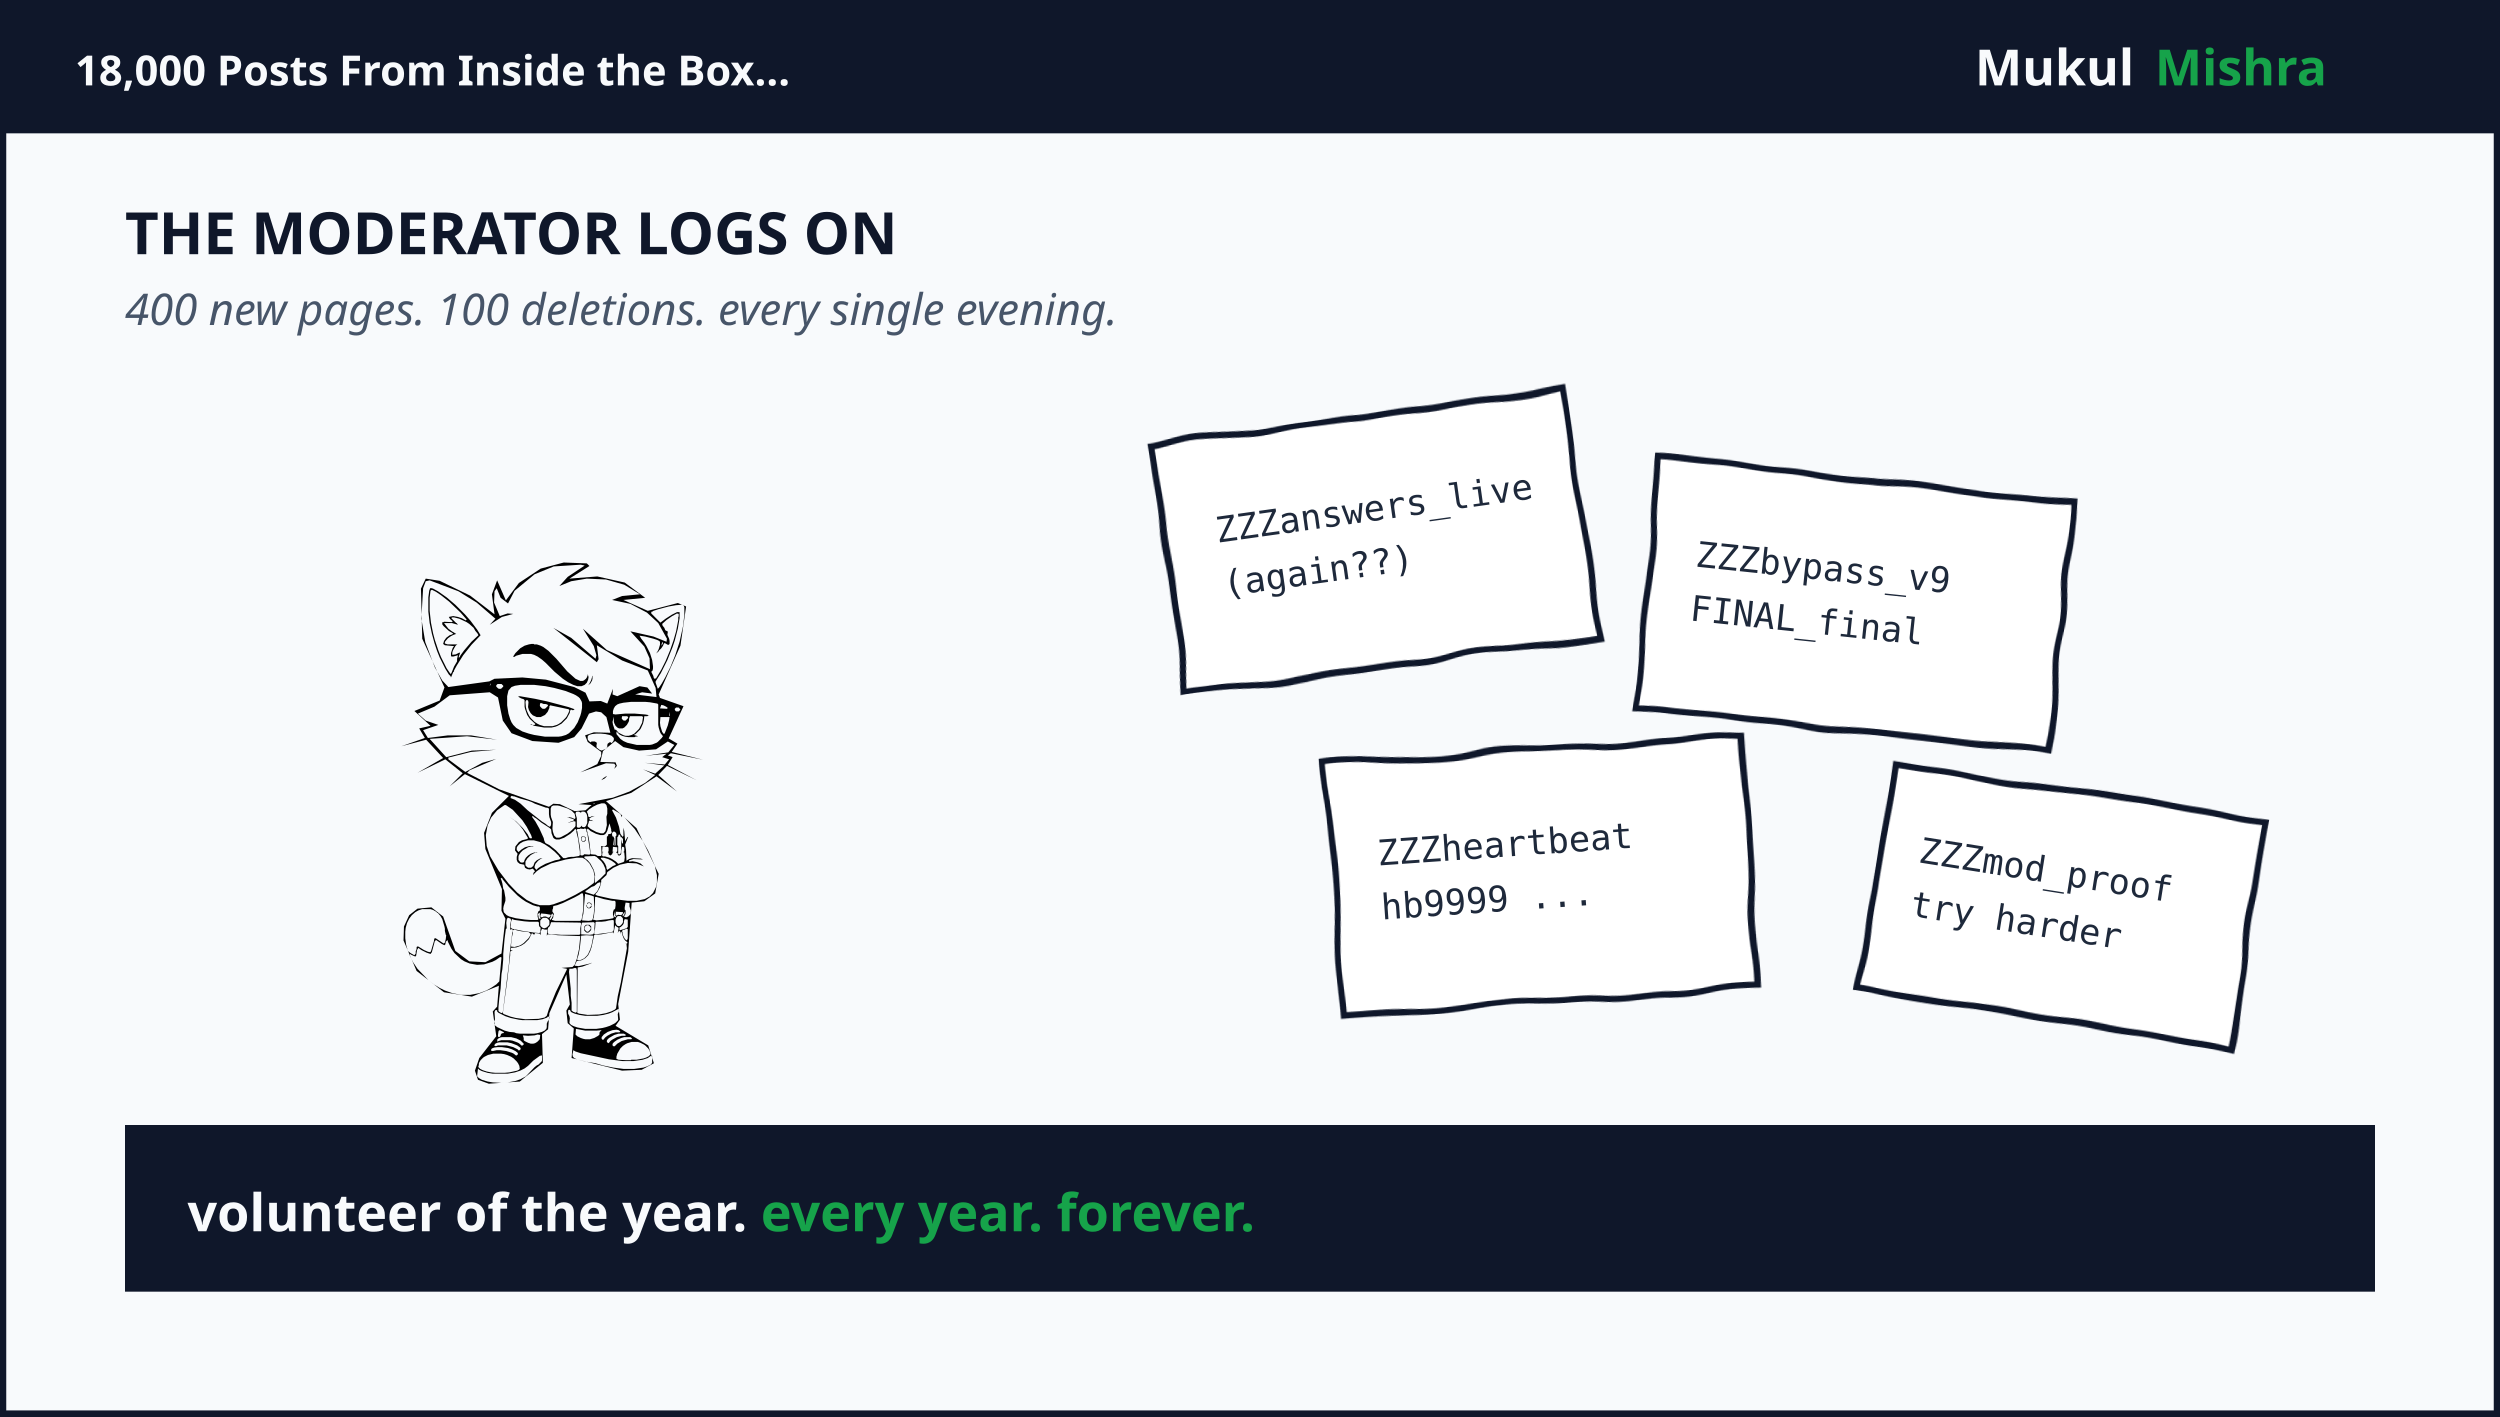
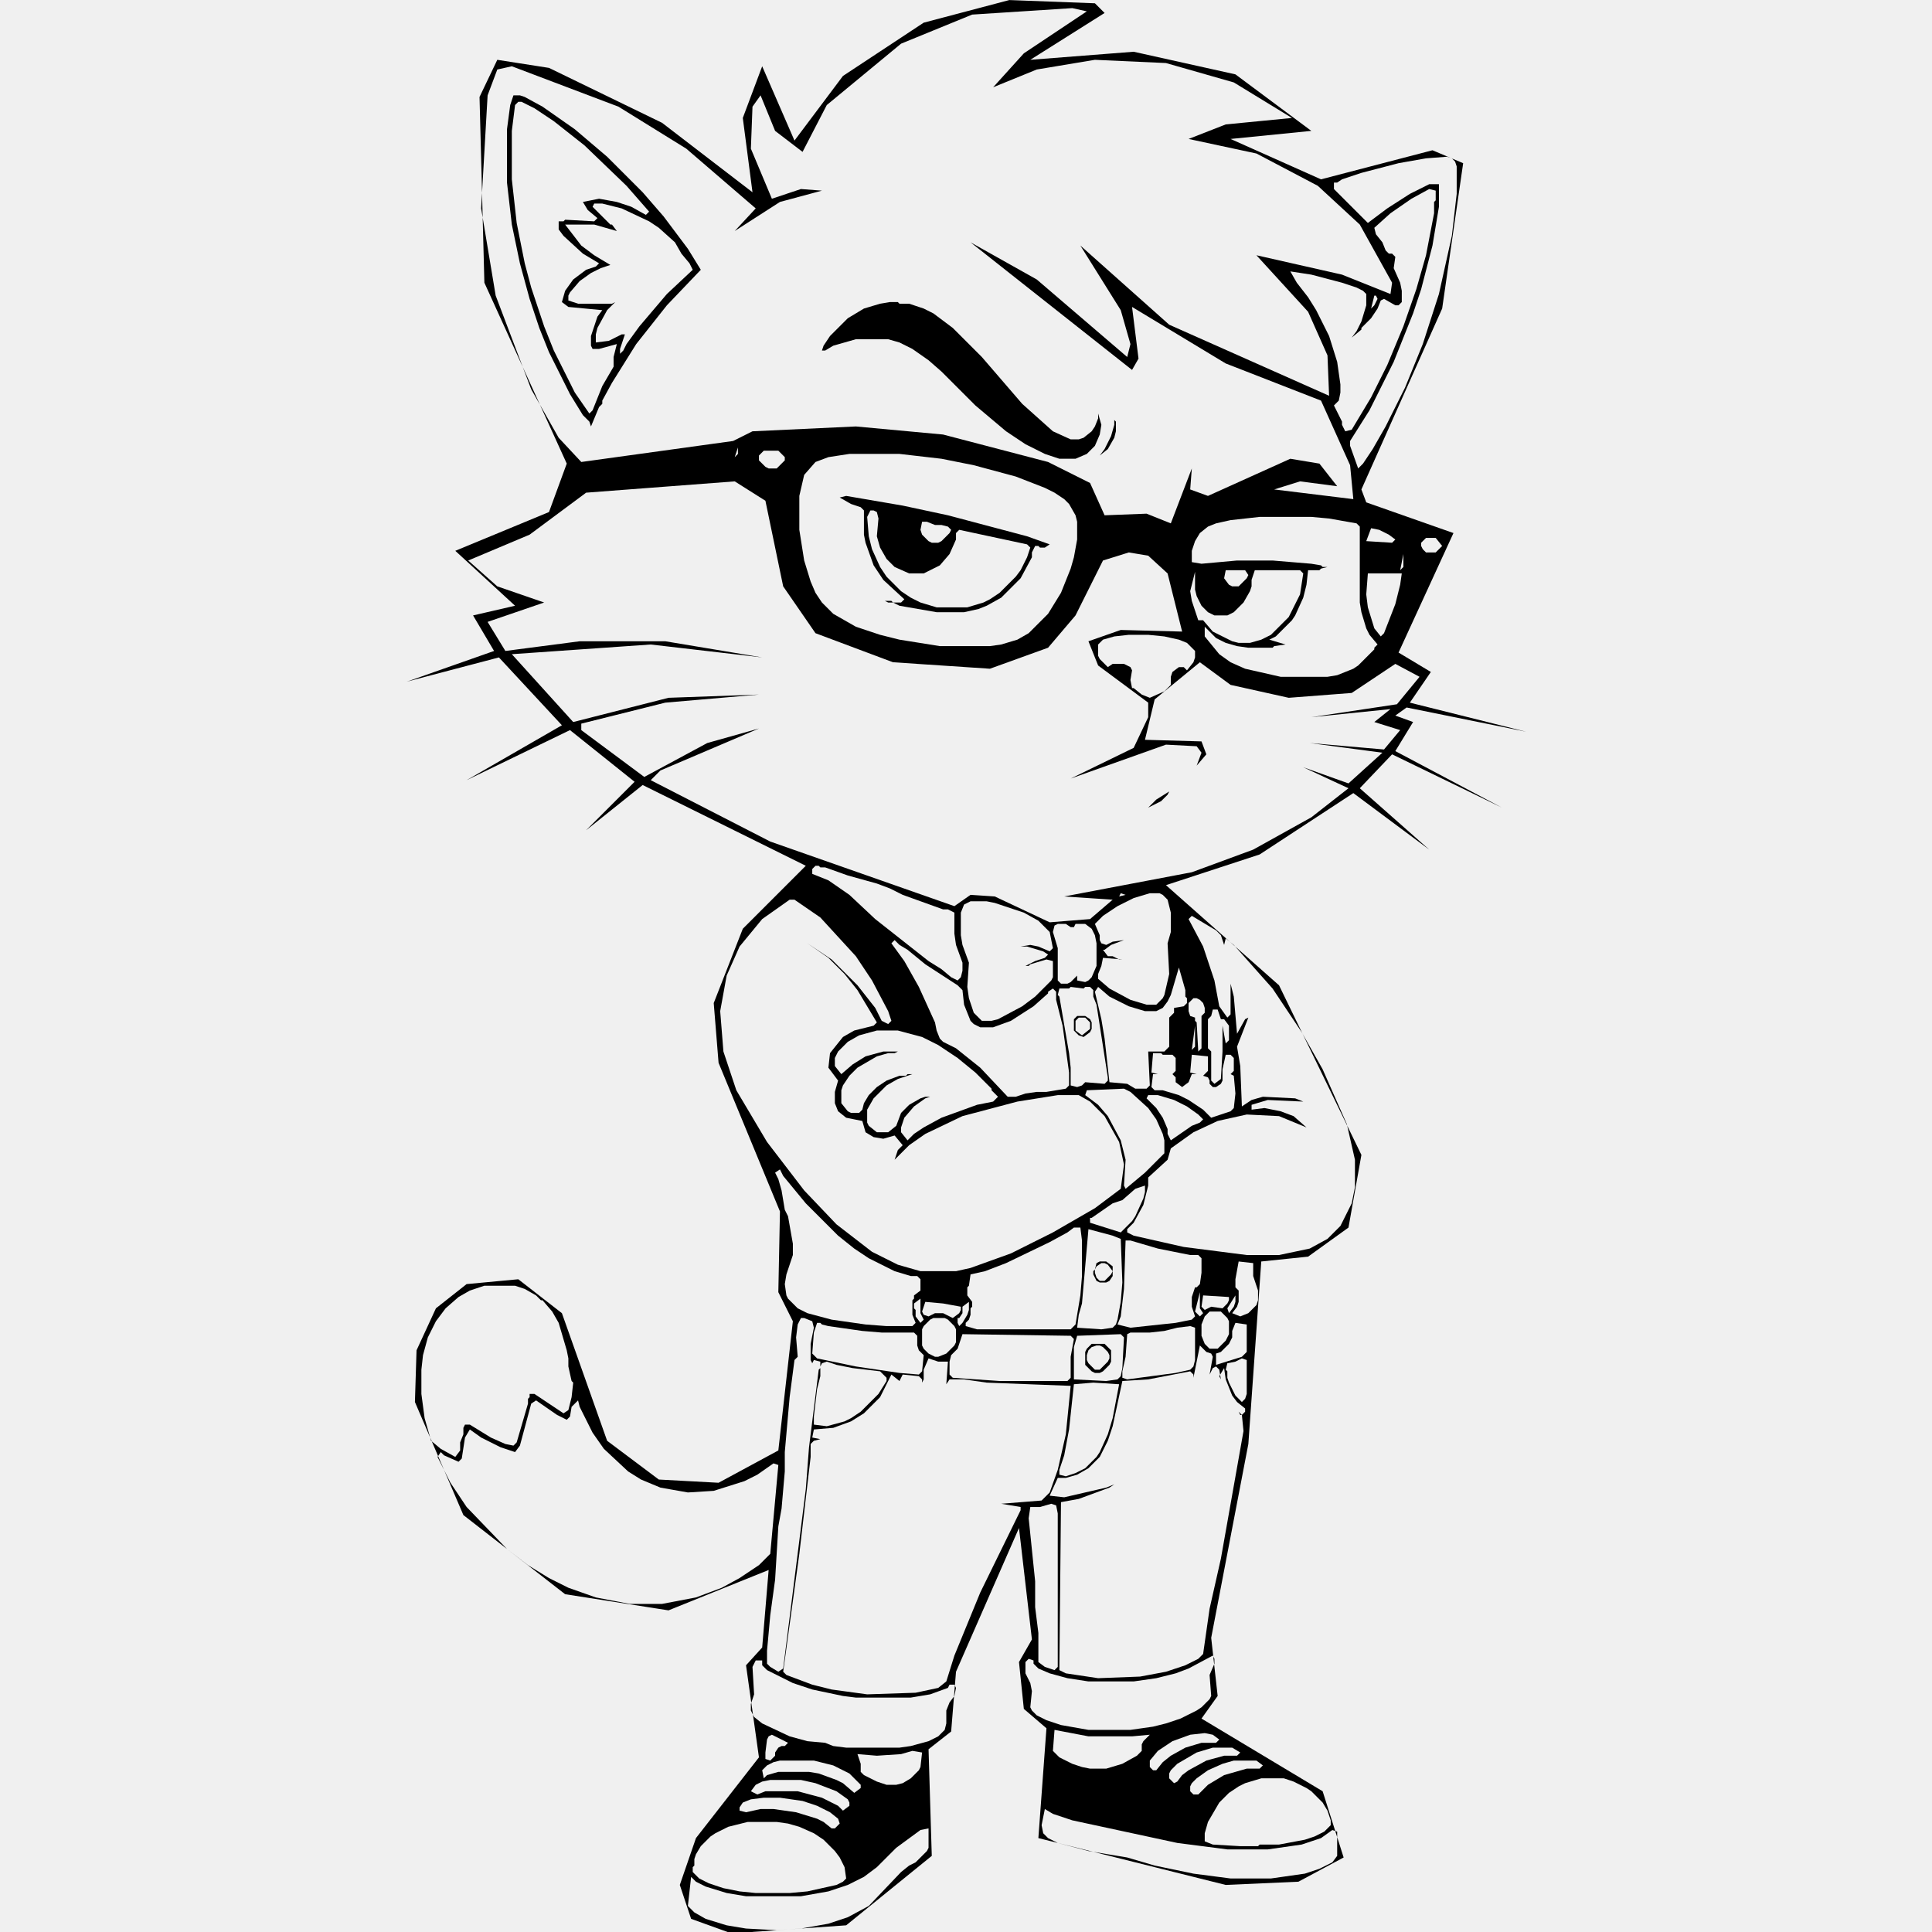
- <svg xmlns="http://www.w3.org/2000/svg" width="1200" height="680" viewBox="0 0 1200 680" role="img" aria-label="Pen sketched meme of a skeptical cat eyeing a flood of wiki pages">
-   <defs>
-     <filter id="roughen" x="-10%" y="-10%" width="120%" height="120%">
-       <feTurbulence type="fractalNoise" baseFrequency="0.02" numOctaves="2" seed="7" result="n" />
-       <feDisplacementMap in="SourceGraphic" in2="n" scale="7" />
-     </filter>
-   </defs>
-   <rect x="0" y="0" width="1200" height="680" fill="#f8fafc" />
-   <rect x="0" y="0" width="1200" height="680" fill="none" stroke="#0f172a" stroke-width="6" />
-   <rect x="0" y="0" width="1200" height="64" fill="#0f172a" />
-   <text x="36" y="41" font-family="Sora, 'Segoe UI', Verdana, sans-serif" font-size="20" font-weight="bold" fill="#f8fafc">18,000 Posts From Inside the Box…</text>
-   <text x="948" y="41" font-family="Sora, 'Segoe UI', Verdana, sans-serif" font-size="24" font-weight="bold" fill="#f8fafc">Mukul<tspan dx="10" fill="#16a34a">Mishra</tspan>
-   </text>
-   <text x="60" y="122" font-family="Sora, 'Segoe UI', Verdana, sans-serif" font-size="28" font-weight="bold" fill="#0f172a">THE MODERATOR LOGS ON</text>
-   <text x="60" y="156" font-family="Sora, 'Segoe UI', Verdana, sans-serif" font-size="21" font-style="italic" fill="#475569">400 new pages. 100 deletions. every single evening.</text>
-   <svg x="140" y="270" width="250" height="250" viewBox="0 0 100 100">
-     <g transform="translate(-1.43,-1.92) scale(0.0836)" fill="#0f172a">
-       <path id="cat-line-art" d="M 592,1155 592,1167 591,1169 584,1176 580,1178 575,1182 555,1203 542,1210 530,1214 513,1217 498,1218 479,1217 467,1215 454,1211 447,1207 443,1203 445,1185 448,1188 454,1191 467,1195 479,1197 513,1197 530,1194 542,1190 552,1185 560,1179 572,1167 587,1156 Z M 446,1179 447,1178 447,1174 448,1171 451,1166 457,1160 460,1158 468,1154 480,1151 498,1151 505,1152 512,1154 521,1158 527,1162 534,1169 537,1173 540,1179 541,1186 539,1188 535,1190 517,1194 506,1195 485,1195 475,1194 465,1192 456,1189 450,1186 446,1182 Z M 662,1153 664,1143 669,1146 681,1150 746,1164 777,1168 802,1168 823,1165 835,1161 842,1156 845,1157 845,1172 842,1176 834,1180 825,1183 804,1186 779,1186 756,1183 732,1178 715,1173 691,1169 672,1164 666,1161 663,1158 Z M 475,1142 477,1139 482,1137 490,1136 500,1136 514,1138 523,1141 531,1145 536,1149 537,1152 534,1155 532,1155 527,1151 523,1149 510,1145 496,1143 488,1143 479,1145 475,1144 Z M 482,1132 485,1128 489,1126 494,1125 513,1125 522,1127 535,1132 542,1137 543,1139 543,1141 539,1144 536,1141 526,1136 511,1132 491,1132 486,1134 Z M 841,1150 841,1153 837,1157 831,1160 825,1162 809,1165 797,1165 796,1166 785,1166 768,1165 763,1163 763,1158 765,1151 772,1139 778,1133 784,1129 788,1127 798,1124 812,1124 818,1126 826,1130 829,1132 836,1139 839,1144 Z M 799,1116 797,1118 789,1118 775,1122 765,1128 759,1134 756,1134 754,1132 754,1129 755,1127 758,1124 765,1119 774,1115 781,1113 795,1113 Z M 489,1119 492,1116 496,1114 500,1113 521,1113 533,1116 543,1121 550,1128 550,1130 546,1133 539,1127 535,1125 524,1121 518,1120 499,1120 492,1122 490,1124 Z M 588,1108 587,1117 586,1119 581,1124 576,1127 572,1128 566,1128 560,1126 552,1122 550,1120 550,1115 548,1109 560,1110 575,1109 582,1107 Z M 785,1108 783,1110 775,1110 764,1113 753,1119 749,1122 746,1126 744,1127 741,1124 741,1121 742,1119 746,1115 758,1108 768,1105 780,1105 Z M 495,1097 505,1102 503,1104 501,1104 499,1105 497,1108 497,1110 494,1113 491,1112 491,1108 492,1100 493,1098 Z M 772,1100 770,1102 761,1102 751,1105 742,1110 737,1114 733,1119 731,1119 729,1117 729,1113 734,1107 743,1101 754,1097 763,1096 768,1097 Z M 669,1107 670,1094 691,1098 718,1098 729,1097 725,1101 724,1103 724,1107 721,1110 712,1115 702,1118 692,1118 687,1117 681,1115 673,1111 Z M 482,1082 482,1078 484,1072 483,1055 485,1051 489,1051 489,1054 492,1057 508,1065 520,1069 539,1073 547,1074 581,1074 593,1072 604,1068 605,1066 608,1066 609,1068 608,1073 605,1077 603,1082 603,1090 602,1094 598,1098 592,1101 581,1104 574,1105 541,1105 533,1104 528,1102 517,1101 506,1098 489,1090 484,1086 Z M 769,1050 769,1053 766,1060 767,1073 766,1075 761,1080 758,1082 748,1087 739,1090 731,1092 717,1094 691,1094 674,1091 665,1088 659,1085 656,1082 655,1080 656,1070 655,1065 652,1059 652,1052 654,1050 657,1051 657,1053 660,1056 667,1059 678,1062 691,1064 719,1064 733,1062 745,1059 753,1056 768,1048 Z M 668,954 671,955 672,960 672,1055 670,1057 664,1055 660,1052 660,1034 658,1018 658,1002 654,963 655,956 661,956 Z M 288,925 290,922 292,924 301,928 303,926 305,913 308,908 315,913 327,919 336,922 339,918 346,892 349,890 362,899 368,902 370,900 371,894 375,890 376,894 384,910 391,920 406,934 414,939 426,944 443,947 459,946 478,940 486,936 496,929 499,930 494,985 487,992 475,1000 464,1006 448,1012 427,1016 407,1016 386,1012 369,1006 357,1000 344,992 331,982 306,956 296,941 Z M 710,880 706,901 703,911 698,922 696,925 689,932 683,935 677,937 673,936 673,933 676,924 679,908 682,880 694,879 Z M 521,905 521,900 523,883 525,875 525,869 526,867 529,866 535,868 545,870 562,872 566,876 566,878 561,886 550,897 544,901 540,903 529,906 Z M 786,864 789,865 789,886 788,889 786,891 782,887 778,879 777,876 777,872 776,871 777,867 782,866 Z M 680,881 677,911 672,933 667,947 662,952 637,954 649,956 649,958 624,1009 608,1048 603,1064 598,1068 584,1071 554,1072 532,1069 520,1066 504,1060 502,1058 512,985 519,925 519,917 521,915 525,914 520,913 521,908 533,907 544,903 552,898 562,888 569,874 574,878 576,874 586,875 588,877 588,879 589,877 589,871 592,864 598,866 604,866 603,880 605,877 614,877 628,879 Z M 760,856 764,860 767,861 768,863 766,874 768,870 770,869 772,871 773,877 772,875 775,870 776,877 780,887 783,891 788,895 788,897 786,899 784,897 785,899 786,899 787,909 773,988 766,1019 762,1047 759,1050 751,1054 739,1058 723,1061 697,1062 677,1059 673,1057 674,953 685,951 704,944 707,942 702,944 676,950 667,949 672,938 677,938 684,936 691,932 698,925 703,915 706,906 712,878 728,877 754,872 756,874 756,876 Z M 696,856 698,856 700,857 703,860 704,862 704,864 703,866 698,871 695,871 691,867 690,865 690,862 691,859 693,857 Z M 693,855 690,858 689,860 689,868 693,872 695,873 698,873 700,872 704,868 705,866 705,859 701,855 Z M 713,851 712,870 711,875 709,877 702,878 682,877 682,857 684,850 711,849 Z M 605,866 606,862 610,858 613,849 680,850 682,852 680,863 680,876 678,878 636,878 607,876 605,874 Z M 757,845 757,865 756,869 754,871 745,873 715,877 712,876 712,872 714,863 715,849 717,848 729,848 738,847 746,845 754,844 Z M 789,843 789,860 786,863 770,868 770,861 773,860 778,855 780,851 780,847 782,842 Z M 523,842 525,842 526,843 530,844 551,847 563,848 583,848 585,850 585,856 586,859 589,862 588,872 586,874 574,873 547,869 523,864 520,861 521,848 Z M 602,839 604,840 608,844 609,846 609,854 608,856 603,861 598,863 596,863 592,861 589,858 588,856 588,846 589,844 593,840 595,839 Z M 515,839 520,841 521,845 519,855 519,865 520,867 521,865 525,866 525,870 524,871 518,919 516,945 502,1056 499,1058 494,1055 492,1053 492,1045 494,1023 497,1001 499,968 501,957 503,934 503,922 506,888 509,865 511,863 510,851 511,843 513,839 Z M 766,835 773,835 777,839 778,841 778,849 776,853 771,858 766,858 763,855 761,850 761,843 763,838 Z M 588,835 590,829 601,830 612,832 612,834 611,836 607,839 601,836 596,836 592,838 589,837 Z M 617,829 617,834 616,837 613,842 611,844 610,842 610,839 611,839 613,836 613,832 Z M 587,827 587,836 589,840 587,842 584,838 584,834 583,833 583,830 Z M 761,832 762,825 778,826 778,828 777,830 774,833 767,832 763,834 Z M 782,825 782,829 781,832 778,836 777,833 Z M 760,823 760,833 762,836 760,838 757,835 Z M 342,821 349,825 352,828 353,828 359,835 363,842 368,859 369,864 369,869 371,878 372,879 371,888 369,896 366,898 348,886 345,886 345,888 344,889 344,892 337,916 335,918 330,917 321,913 308,905 305,905 304,907 304,911 302,916 302,921 299,925 290,920 284,915 280,901 278,886 278,871 279,862 282,851 287,841 293,833 301,826 308,822 317,819 336,819 Z M 699,805 701,805 703,806 706,810 705,812 701,816 698,816 696,814 695,811 695,809 696,807 Z M 784,804 793,805 793,813 796,822 796,828 795,831 790,836 785,838 780,836 783,832 784,829 784,822 782,820 782,815 Z M 698,804 696,805 695,809 694,810 694,812 696,816 698,817 702,817 704,816 706,813 706,807 702,804 Z M 714,791 717,791 734,796 754,800 759,800 761,802 761,811 760,818 758,820 757,820 755,826 755,832 757,838 755,840 745,842 717,845 709,843 711,838 713,821 Z M 691,784 706,788 711,790 712,817 711,829 709,840 708,843 706,845 699,846 684,845 685,837 687,830 Z M 686,783 687,791 687,813 686,825 683,843 680,846 622,846 615,844 615,842 617,840 618,837 618,833 619,832 619,829 616,825 616,820 617,819 618,812 627,810 640,805 667,792 678,786 682,783 Z M 726,757 726,761 725,765 720,776 718,779 711,786 692,780 692,777 693,777 706,768 712,766 720,759 Z M 497,749 500,747 502,751 516,768 536,788 546,796 555,802 571,810 581,813 585,813 587,815 587,822 583,825 583,827 582,828 582,837 584,842 582,844 566,844 553,843 532,840 517,836 511,833 505,827 504,825 503,818 504,812 508,800 508,793 505,776 503,772 501,760 499,753 Z M 727,703 728,701 734,701 744,704 752,708 759,713 762,716 760,718 755,720 742,729 740,725 740,722 737,715 733,709 Z M 690,698 713,697 717,699 728,709 733,716 737,725 738,729 738,737 726,749 714,759 713,757 714,741 711,729 703,714 697,707 689,701 Z M 731,675 736,675 737,676 743,676 745,678 745,686 743,688 739,688 743,688 745,690 745,693 749,696 753,693 755,688 758,688 754,687 755,676 765,677 765,686 762,689 765,690 766,692 766,694 768,696 770,696 773,694 774,692 774,685 776,676 779,676 781,678 781,686 779,688 781,689 782,700 781,709 779,711 767,715 762,710 753,704 747,701 737,698 732,698 730,696 731,688 734,688 730,687 Z M 534,678 536,674 542,668 549,664 560,661 573,661 588,665 598,670 610,678 621,687 631,697 631,698 635,702 632,705 622,707 600,715 589,721 583,725 579,729 575,724 575,721 577,715 583,708 590,703 593,702 590,702 587,703 580,707 575,712 572,720 567,724 560,724 555,720 554,718 554,710 558,703 566,695 573,691 582,688 579,688 578,689 574,689 566,692 560,696 555,701 552,706 551,710 549,712 544,712 542,711 538,706 538,698 539,695 543,689 548,684 560,677 567,675 571,675 573,674 564,674 553,677 545,682 538,688 534,683 Z M 757,658 757,671 755,673 Z M 685,653 689,653 692,656 692,660 687,664 683,661 683,655 Z M 684,652 682,654 682,661 685,664 688,665 692,662 693,660 693,656 692,654 689,652 Z M 771,648 773,654 775,654 778,658 778,667 776,669 774,658 774,674 773,691 769,694 767,692 767,674 765,672 765,654 767,652 768,648 Z M 756,641 758,641 760,642 762,644 763,647 763,650 761,652 761,672 759,674 758,656 757,655 757,653 754,652 753,649 753,644 Z M 673,635 679,635 680,634 688,635 689,634 692,634 694,636 694,640 696,645 703,690 703,692 701,694 689,693 687,695 684,696 680,695 680,684 679,675 673,640 672,639 Z M 747,622 751,636 751,640 752,641 752,644 750,646 744,647 744,650 741,653 741,671 738,674 728,674 729,695 727,697 720,697 715,694 704,693 701,666 699,654 695,637 697,634 704,640 716,646 726,649 733,649 737,647 740,643 742,639 Z M 569,607 571,605 574,608 579,611 590,620 610,633 613,636 614,645 618,655 620,657 624,659 632,659 643,655 657,646 666,638 666,637 669,635 671,637 671,642 675,658 679,687 679,695 677,697 665,699 659,699 652,700 646,702 641,702 624,684 609,672 601,668 599,666 597,661 596,656 586,634 577,618 Z M 670,596 672,595 677,595 680,597 682,597 683,595 689,595 693,598 695,602 696,607 696,621 693,628 691,630 689,631 684,630 684,627 680,631 678,632 674,632 672,630 672,610 669,600 Z M 755,590 770,599 773,602 775,608 776,604 781,608 805,635 823,662 836,685 851,719 856,741 856,758 854,768 847,782 839,790 828,796 809,800 789,800 750,795 719,788 715,786 715,784 719,780 725,769 728,757 728,752 740,741 742,734 756,724 771,717 789,713 809,714 826,721 818,714 810,711 800,709 792,710 792,707 802,704 824,705 819,703 799,702 792,704 786,708 785,683 783,671 790,653 788,654 783,663 781,640 779,632 779,651 777,653 772,646 769,630 762,609 753,592 Z M 618,581 628,581 633,582 651,588 660,593 667,600 669,610 667,612 660,609 655,608 649,609 653,609 663,612 666,614 664,616 658,618 652,621 654,621 655,620 665,617 669,618 669,628 668,630 658,640 650,646 635,654 631,655 625,655 620,650 617,641 616,634 617,619 613,608 612,602 612,588 614,583 Z M 475,609 489,592 506,580 509,580 525,591 547,615 557,630 567,649 569,655 567,657 563,655 559,647 548,633 532,617 517,607 530,616 540,626 548,636 560,656 558,658 546,661 539,665 531,675 530,684 536,692 534,699 534,706 536,711 541,715 551,717 553,724 558,727 564,728 571,726 576,732 573,735 571,741 580,732 590,725 613,714 647,705 672,701 685,701 692,705 701,714 710,730 713,744 711,759 695,771 669,786 643,799 618,808 609,810 587,810 573,806 557,798 535,781 515,760 492,730 473,698 465,674 463,649 467,627 Z M 729,576 735,576 737,577 740,580 742,588 742,600 740,607 741,626 738,639 737,641 733,645 727,645 717,642 704,635 697,629 697,626 699,621 700,616 712,617 710,617 706,615 703,615 700,611 701,611 705,608 713,605 706,606 702,608 699,607 698,605 698,602 695,595 700,590 709,584 719,579 Z M 710,578 711,576 714,577 Z M 520,561 522,559 524,559 525,560 528,560 542,565 560,570 568,573 576,577 601,586 604,586 608,588 608,601 609,608 613,619 613,624 612,628 610,630 606,628 600,623 592,618 559,592 543,577 530,568 520,564 Z M 741,513 733,518 728,523 726,524 736,519 740,515 Z M 697,422 700,419 707,417 716,416 728,416 738,417 747,419 752,421 757,426 757,430 756,433 752,438 750,436 747,436 743,439 742,442 742,447 738,451 729,455 724,453 719,449 718,449 717,444 718,438 717,436 713,434 706,434 703,436 698,431 697,429 Z M 885,378 884,385 881,397 874,415 872,417 868,412 864,399 863,391 864,378 Z M 775,381 776,376 788,376 790,379 789,381 784,386 780,386 778,385 Z M 755,395 754,389 757,377 757,388 758,392 761,398 765,402 769,404 777,404 781,402 787,396 791,389 792,386 792,382 794,376 822,376 824,378 822,391 815,405 804,416 798,419 791,421 784,421 780,420 768,414 762,407 759,407 Z M 886,366 886,374 884,376 Z M 897,359 900,356 906,356 910,361 906,365 900,365 898,363 897,361 Z M 863,358 866,350 871,351 877,354 881,357 879,359 Z M 587,351 588,346 591,346 596,348 600,348 604,349 606,351 605,353 600,358 598,359 594,359 592,358 588,354 Z M 760,353 765,349 770,347 779,345 797,343 829,343 840,344 857,347 859,349 859,396 860,402 863,412 865,416 870,422 868,424 868,425 858,435 855,437 845,441 839,442 810,442 788,437 779,433 772,428 763,417 763,411 770,418 776,421 783,423 790,424 805,424 806,423 813,422 803,419 807,417 817,407 819,404 824,393 826,385 827,376 834,376 835,375 839,374 836,374 835,373 829,372 805,370 783,370 761,372 755,371 755,364 757,358 Z M 554,343 556,339 558,339 560,340 561,344 560,355 562,362 566,369 571,374 580,378 589,378 599,373 605,366 609,357 609,353 611,351 653,360 655,362 653,368 649,376 646,380 636,390 630,394 626,396 616,399 597,399 587,396 581,393 575,389 566,380 562,374 557,363 555,355 Z M 537,331 544,335 550,337 552,339 552,354 553,359 558,373 564,382 577,394 575,396 570,396 569,395 565,395 567,396 570,396 574,398 597,402 614,402 623,400 628,398 637,393 649,381 656,368 656,365 658,361 660,361 661,362 664,362 667,360 653,355 604,342 576,336 541,330 Z M 307,370 345,354 380,328 472,321 491,333 502,386 522,415 570,433 630,437 666,424 683,404 700,370 716,365 728,367 740,378 749,414 711,413 691,420 697,435 728,458 728,467 719,486 680,505 739,484 758,485 761,489 758,497 764,490 761,482 726,481 732,456 760,433 779,447 815,455 854,452 881,434 896,442 882,459 829,467 878,462 868,470 884,475 874,487 828,483 873,489 852,508 824,498 852,511 829,529 793,549 755,563 676,578 706,580 692,592 667,594 633,578 618,577 608,584 494,544 420,506 426,500 487,474 455,483 416,504 377,475 377,471 429,458 487,453 431,455 372,470 334,428 420,422 489,430 429,420 376,420 330,426 319,408 354,396 325,386 Z M 515,317 522,309 530,306 543,304 574,304 600,307 620,311 646,318 664,325 670,328 676,332 679,335 683,342 684,346 684,357 682,368 680,375 674,390 666,403 654,415 647,419 637,422 630,423 599,423 574,419 562,416 547,411 533,403 526,396 522,390 519,383 515,370 512,351 512,330 Z M 487,305 490,302 499,302 503,306 503,308 498,313 493,313 491,312 487,308 Z M 474,300 474,304 472,306 Z M 707,281 707,286 705,293 701,301 698,305 703,301 707,294 708,290 708,284 707,283 Z M 527,237 526,240 528,240 533,237 547,233 567,233 574,235 582,239 592,246 600,253 621,274 640,290 652,298 664,304 673,307 683,307 690,304 695,299 698,292 699,286 697,279 697,282 695,287 693,290 688,294 685,295 680,295 669,290 650,273 625,244 607,226 595,217 589,214 580,211 574,211 573,210 568,210 562,211 552,214 542,220 531,231 Z M 869,206 870,208 868,212 866,214 868,206 Z M 385,149 390,149 402,152 419,160 425,164 435,173 439,180 444,186 446,190 430,205 413,225 405,236 403,240 401,242 401,239 404,230 402,230 394,234 386,235 386,230 387,226 393,215 398,210 396,211 375,211 369,209 369,206 370,204 376,197 383,192 389,189 395,187 385,181 377,175 367,162 385,162 399,166 396,162 395,162 384,151 Z M 906,141 906,147 905,148 905,155 900,181 894,202 886,225 876,249 866,269 854,289 850,290 848,286 848,284 843,274 846,271 847,266 847,261 845,247 840,231 832,215 827,207 820,198 816,191 829,193 848,198 857,201 861,203 863,205 863,212 860,222 857,228 854,232 860,227 860,226 866,220 870,214 872,209 874,208 881,212 883,212 885,210 885,203 884,198 880,189 881,182 879,180 877,180 875,178 873,173 869,168 868,164 878,155 891,146 902,140 Z M 913,120 916,121 918,123 919,126 919,143 916,169 908,205 898,236 887,263 875,287 867,301 861,310 858,313 853,299 853,296 865,277 880,247 892,217 897,202 904,175 908,151 908,137 902,137 890,143 876,152 864,161 843,140 843,136 845,136 848,134 860,130 883,124 900,121 Z M 338,86 340,86 348,90 360,98 379,113 405,138 419,154 417,156 408,151 399,148 388,146 378,148 381,153 387,158 385,160 367,159 366,160 363,160 363,165 366,169 378,180 388,186 386,188 380,190 372,196 367,203 365,210 369,213 390,215 387,219 383,231 383,237 384,239 388,239 399,236 397,244 397,250 390,262 384,277 382,279 373,266 360,240 354,225 346,201 342,186 337,161 334,134 334,104 336,88 Z M 335,82 333,88 331,103 331,136 334,162 339,186 345,208 351,226 357,241 370,267 378,280 382,284 383,287 388,275 390,273 390,271 396,260 411,236 430,212 451,190 443,177 428,157 415,142 393,120 373,103 353,89 342,83 339,82 Z M 879,198 878,205 848,193 795,181 827,216 839,243 840,268 741,224 686,175 711,215 717,236 715,244 659,196 618,173 718,252 722,245 718,213 776,248 835,271 853,311 855,332 806,326 822,321 845,324 834,310 816,307 765,330 754,326 755,313 742,347 727,341 701,342 692,322 666,309 601,292 547,287 483,290 471,296 377,309 363,294 346,264 324,206 315,152 319,82 325,66 334,64 400,89 442,115 485,152 472,166 500,148 526,141 513,140 495,146 482,115 483,89 488,82 497,104 514,117 529,88 575,50 619,32 681,28 690,30 651,56 632,77 659,66 695,60 739,62 781,74 817,96 776,100 753,109 795,118 833,138 859,162 Z M 695,25 642,23 589,37 539,70 509,110 489,64 477,96 483,142 427,99 357,65 325,60 314,83 317,198 368,310 357,340 299,364 336,398 310,404 323,426 269,445 326,430 365,472 306,506 370,475 410,507 380,537 415,509 516,559 477,598 459,644 462,681 500,773 499,823 508,841 499,921 462,941 425,939 393,915 365,836 338,815 306,818 287,833 275,859 274,891 304,961 367,1010 431,1020 493,995 489,1043 479,1054 487,1111 448,1161 438,1190 445,1211 470,1220 541,1215 594,1172 592,1106 606,1095 609,1058 648,969 656,1038 648,1052 651,1081 665,1093 660,1161 776,1190 821,1188 849,1173 836,1132 761,1087 771,1073 767,1037 790,917 798,804 827,801 852,783 860,738 809,633 739,571 797,552 855,514 902,549 859,511 879,490 947,523 881,488 892,470 881,466 888,461 962,476 890,458 903,439 883,427 917,353 863,334 860,326 910,214 923,124 904,116 835,134 779,109 829,104 782,69 719,55 655,60 701,31 Z" fill="#000" fill-rule="evenodd" />
-     </g>
-   </svg>
-   <g filter="url(#roughen)" stroke="#0f172a" stroke-width="3" stroke-linecap="round">
-     <rect x="560" y="200" width="200" height="120" fill="#ffffff" transform="rotate(-8 660 260)" />
-     <rect x="790" y="230" width="200" height="120" fill="#ffffff" transform="rotate(6 890 290)" />
-     <rect x="640" y="360" width="200" height="120" fill="#ffffff" transform="rotate(-4 740 420)" />
-     <rect x="900" y="380" width="180" height="110" fill="#ffffff" transform="rotate(9 990 435)" />
+ <svg xmlns="http://www.w3.org/2000/svg" width="100" height="100" viewBox="0 0 100 100" role="img" aria-labelledby="title desc">
+   <g transform="translate(-1.43,-1.92) scale(0.0836)" fill="#0f172a">
+     <path id="cat-line-art" d="M 592,1155 592,1167 591,1169 584,1176 580,1178 575,1182 555,1203 542,1210 530,1214 513,1217 498,1218 479,1217 467,1215 454,1211 447,1207 443,1203 445,1185 448,1188 454,1191 467,1195 479,1197 513,1197 530,1194 542,1190 552,1185 560,1179 572,1167 587,1156 Z M 446,1179 447,1178 447,1174 448,1171 451,1166 457,1160 460,1158 468,1154 480,1151 498,1151 505,1152 512,1154 521,1158 527,1162 534,1169 537,1173 540,1179 541,1186 539,1188 535,1190 517,1194 506,1195 485,1195 475,1194 465,1192 456,1189 450,1186 446,1182 Z M 662,1153 664,1143 669,1146 681,1150 746,1164 777,1168 802,1168 823,1165 835,1161 842,1156 845,1157 845,1172 842,1176 834,1180 825,1183 804,1186 779,1186 756,1183 732,1178 715,1173 691,1169 672,1164 666,1161 663,1158 Z M 475,1142 477,1139 482,1137 490,1136 500,1136 514,1138 523,1141 531,1145 536,1149 537,1152 534,1155 532,1155 527,1151 523,1149 510,1145 496,1143 488,1143 479,1145 475,1144 Z M 482,1132 485,1128 489,1126 494,1125 513,1125 522,1127 535,1132 542,1137 543,1139 543,1141 539,1144 536,1141 526,1136 511,1132 491,1132 486,1134 Z M 841,1150 841,1153 837,1157 831,1160 825,1162 809,1165 797,1165 796,1166 785,1166 768,1165 763,1163 763,1158 765,1151 772,1139 778,1133 784,1129 788,1127 798,1124 812,1124 818,1126 826,1130 829,1132 836,1139 839,1144 Z M 799,1116 797,1118 789,1118 775,1122 765,1128 759,1134 756,1134 754,1132 754,1129 755,1127 758,1124 765,1119 774,1115 781,1113 795,1113 Z M 489,1119 492,1116 496,1114 500,1113 521,1113 533,1116 543,1121 550,1128 550,1130 546,1133 539,1127 535,1125 524,1121 518,1120 499,1120 492,1122 490,1124 Z M 588,1108 587,1117 586,1119 581,1124 576,1127 572,1128 566,1128 560,1126 552,1122 550,1120 550,1115 548,1109 560,1110 575,1109 582,1107 Z M 785,1108 783,1110 775,1110 764,1113 753,1119 749,1122 746,1126 744,1127 741,1124 741,1121 742,1119 746,1115 758,1108 768,1105 780,1105 Z M 495,1097 505,1102 503,1104 501,1104 499,1105 497,1108 497,1110 494,1113 491,1112 491,1108 492,1100 493,1098 Z M 772,1100 770,1102 761,1102 751,1105 742,1110 737,1114 733,1119 731,1119 729,1117 729,1113 734,1107 743,1101 754,1097 763,1096 768,1097 Z M 669,1107 670,1094 691,1098 718,1098 729,1097 725,1101 724,1103 724,1107 721,1110 712,1115 702,1118 692,1118 687,1117 681,1115 673,1111 Z M 482,1082 482,1078 484,1072 483,1055 485,1051 489,1051 489,1054 492,1057 508,1065 520,1069 539,1073 547,1074 581,1074 593,1072 604,1068 605,1066 608,1066 609,1068 608,1073 605,1077 603,1082 603,1090 602,1094 598,1098 592,1101 581,1104 574,1105 541,1105 533,1104 528,1102 517,1101 506,1098 489,1090 484,1086 Z M 769,1050 769,1053 766,1060 767,1073 766,1075 761,1080 758,1082 748,1087 739,1090 731,1092 717,1094 691,1094 674,1091 665,1088 659,1085 656,1082 655,1080 656,1070 655,1065 652,1059 652,1052 654,1050 657,1051 657,1053 660,1056 667,1059 678,1062 691,1064 719,1064 733,1062 745,1059 753,1056 768,1048 Z M 668,954 671,955 672,960 672,1055 670,1057 664,1055 660,1052 660,1034 658,1018 658,1002 654,963 655,956 661,956 Z M 288,925 290,922 292,924 301,928 303,926 305,913 308,908 315,913 327,919 336,922 339,918 346,892 349,890 362,899 368,902 370,900 371,894 375,890 376,894 384,910 391,920 406,934 414,939 426,944 443,947 459,946 478,940 486,936 496,929 499,930 494,985 487,992 475,1000 464,1006 448,1012 427,1016 407,1016 386,1012 369,1006 357,1000 344,992 331,982 306,956 296,941 Z M 710,880 706,901 703,911 698,922 696,925 689,932 683,935 677,937 673,936 673,933 676,924 679,908 682,880 694,879 Z M 521,905 521,900 523,883 525,875 525,869 526,867 529,866 535,868 545,870 562,872 566,876 566,878 561,886 550,897 544,901 540,903 529,906 Z M 786,864 789,865 789,886 788,889 786,891 782,887 778,879 777,876 777,872 776,871 777,867 782,866 Z M 680,881 677,911 672,933 667,947 662,952 637,954 649,956 649,958 624,1009 608,1048 603,1064 598,1068 584,1071 554,1072 532,1069 520,1066 504,1060 502,1058 512,985 519,925 519,917 521,915 525,914 520,913 521,908 533,907 544,903 552,898 562,888 569,874 574,878 576,874 586,875 588,877 588,879 589,877 589,871 592,864 598,866 604,866 603,880 605,877 614,877 628,879 Z M 760,856 764,860 767,861 768,863 766,874 768,870 770,869 772,871 773,877 772,875 775,870 776,877 780,887 783,891 788,895 788,897 786,899 784,897 785,899 786,899 787,909 773,988 766,1019 762,1047 759,1050 751,1054 739,1058 723,1061 697,1062 677,1059 673,1057 674,953 685,951 704,944 707,942 702,944 676,950 667,949 672,938 677,938 684,936 691,932 698,925 703,915 706,906 712,878 728,877 754,872 756,874 756,876 Z M 696,856 698,856 700,857 703,860 704,862 704,864 703,866 698,871 695,871 691,867 690,865 690,862 691,859 693,857 Z M 693,855 690,858 689,860 689,868 693,872 695,873 698,873 700,872 704,868 705,866 705,859 701,855 Z M 713,851 712,870 711,875 709,877 702,878 682,877 682,857 684,850 711,849 Z M 605,866 606,862 610,858 613,849 680,850 682,852 680,863 680,876 678,878 636,878 607,876 605,874 Z M 757,845 757,865 756,869 754,871 745,873 715,877 712,876 712,872 714,863 715,849 717,848 729,848 738,847 746,845 754,844 Z M 789,843 789,860 786,863 770,868 770,861 773,860 778,855 780,851 780,847 782,842 Z M 523,842 525,842 526,843 530,844 551,847 563,848 583,848 585,850 585,856 586,859 589,862 588,872 586,874 574,873 547,869 523,864 520,861 521,848 Z M 602,839 604,840 608,844 609,846 609,854 608,856 603,861 598,863 596,863 592,861 589,858 588,856 588,846 589,844 593,840 595,839 Z M 515,839 520,841 521,845 519,855 519,865 520,867 521,865 525,866 525,870 524,871 518,919 516,945 502,1056 499,1058 494,1055 492,1053 492,1045 494,1023 497,1001 499,968 501,957 503,934 503,922 506,888 509,865 511,863 510,851 511,843 513,839 Z M 766,835 773,835 777,839 778,841 778,849 776,853 771,858 766,858 763,855 761,850 761,843 763,838 Z M 588,835 590,829 601,830 612,832 612,834 611,836 607,839 601,836 596,836 592,838 589,837 Z M 617,829 617,834 616,837 613,842 611,844 610,842 610,839 611,839 613,836 613,832 Z M 587,827 587,836 589,840 587,842 584,838 584,834 583,833 583,830 Z M 761,832 762,825 778,826 778,828 777,830 774,833 767,832 763,834 Z M 782,825 782,829 781,832 778,836 777,833 Z M 760,823 760,833 762,836 760,838 757,835 Z M 342,821 349,825 352,828 353,828 359,835 363,842 368,859 369,864 369,869 371,878 372,879 371,888 369,896 366,898 348,886 345,886 345,888 344,889 344,892 337,916 335,918 330,917 321,913 308,905 305,905 304,907 304,911 302,916 302,921 299,925 290,920 284,915 280,901 278,886 278,871 279,862 282,851 287,841 293,833 301,826 308,822 317,819 336,819 Z M 699,805 701,805 703,806 706,810 705,812 701,816 698,816 696,814 695,811 695,809 696,807 Z M 784,804 793,805 793,813 796,822 796,828 795,831 790,836 785,838 780,836 783,832 784,829 784,822 782,820 782,815 Z M 698,804 696,805 695,809 694,810 694,812 696,816 698,817 702,817 704,816 706,813 706,807 702,804 Z M 714,791 717,791 734,796 754,800 759,800 761,802 761,811 760,818 758,820 757,820 755,826 755,832 757,838 755,840 745,842 717,845 709,843 711,838 713,821 Z M 691,784 706,788 711,790 712,817 711,829 709,840 708,843 706,845 699,846 684,845 685,837 687,830 Z M 686,783 687,791 687,813 686,825 683,843 680,846 622,846 615,844 615,842 617,840 618,837 618,833 619,832 619,829 616,825 616,820 617,819 618,812 627,810 640,805 667,792 678,786 682,783 Z M 726,757 726,761 725,765 720,776 718,779 711,786 692,780 692,777 693,777 706,768 712,766 720,759 Z M 497,749 500,747 502,751 516,768 536,788 546,796 555,802 571,810 581,813 585,813 587,815 587,822 583,825 583,827 582,828 582,837 584,842 582,844 566,844 553,843 532,840 517,836 511,833 505,827 504,825 503,818 504,812 508,800 508,793 505,776 503,772 501,760 499,753 Z M 727,703 728,701 734,701 744,704 752,708 759,713 762,716 760,718 755,720 742,729 740,725 740,722 737,715 733,709 Z M 690,698 713,697 717,699 728,709 733,716 737,725 738,729 738,737 726,749 714,759 713,757 714,741 711,729 703,714 697,707 689,701 Z M 731,675 736,675 737,676 743,676 745,678 745,686 743,688 739,688 743,688 745,690 745,693 749,696 753,693 755,688 758,688 754,687 755,676 765,677 765,686 762,689 765,690 766,692 766,694 768,696 770,696 773,694 774,692 774,685 776,676 779,676 781,678 781,686 779,688 781,689 782,700 781,709 779,711 767,715 762,710 753,704 747,701 737,698 732,698 730,696 731,688 734,688 730,687 Z M 534,678 536,674 542,668 549,664 560,661 573,661 588,665 598,670 610,678 621,687 631,697 631,698 635,702 632,705 622,707 600,715 589,721 583,725 579,729 575,724 575,721 577,715 583,708 590,703 593,702 590,702 587,703 580,707 575,712 572,720 567,724 560,724 555,720 554,718 554,710 558,703 566,695 573,691 582,688 579,688 578,689 574,689 566,692 560,696 555,701 552,706 551,710 549,712 544,712 542,711 538,706 538,698 539,695 543,689 548,684 560,677 567,675 571,675 573,674 564,674 553,677 545,682 538,688 534,683 Z M 757,658 757,671 755,673 Z M 685,653 689,653 692,656 692,660 687,664 683,661 683,655 Z M 684,652 682,654 682,661 685,664 688,665 692,662 693,660 693,656 692,654 689,652 Z M 771,648 773,654 775,654 778,658 778,667 776,669 774,658 774,674 773,691 769,694 767,692 767,674 765,672 765,654 767,652 768,648 Z M 756,641 758,641 760,642 762,644 763,647 763,650 761,652 761,672 759,674 758,656 757,655 757,653 754,652 753,649 753,644 Z M 673,635 679,635 680,634 688,635 689,634 692,634 694,636 694,640 696,645 703,690 703,692 701,694 689,693 687,695 684,696 680,695 680,684 679,675 673,640 672,639 Z M 747,622 751,636 751,640 752,641 752,644 750,646 744,647 744,650 741,653 741,671 738,674 728,674 729,695 727,697 720,697 715,694 704,693 701,666 699,654 695,637 697,634 704,640 716,646 726,649 733,649 737,647 740,643 742,639 Z M 569,607 571,605 574,608 579,611 590,620 610,633 613,636 614,645 618,655 620,657 624,659 632,659 643,655 657,646 666,638 666,637 669,635 671,637 671,642 675,658 679,687 679,695 677,697 665,699 659,699 652,700 646,702 641,702 624,684 609,672 601,668 599,666 597,661 596,656 586,634 577,618 Z M 670,596 672,595 677,595 680,597 682,597 683,595 689,595 693,598 695,602 696,607 696,621 693,628 691,630 689,631 684,630 684,627 680,631 678,632 674,632 672,630 672,610 669,600 Z M 755,590 770,599 773,602 775,608 776,604 781,608 805,635 823,662 836,685 851,719 856,741 856,758 854,768 847,782 839,790 828,796 809,800 789,800 750,795 719,788 715,786 715,784 719,780 725,769 728,757 728,752 740,741 742,734 756,724 771,717 789,713 809,714 826,721 818,714 810,711 800,709 792,710 792,707 802,704 824,705 819,703 799,702 792,704 786,708 785,683 783,671 790,653 788,654 783,663 781,640 779,632 779,651 777,653 772,646 769,630 762,609 753,592 Z M 618,581 628,581 633,582 651,588 660,593 667,600 669,610 667,612 660,609 655,608 649,609 653,609 663,612 666,614 664,616 658,618 652,621 654,621 655,620 665,617 669,618 669,628 668,630 658,640 650,646 635,654 631,655 625,655 620,650 617,641 616,634 617,619 613,608 612,602 612,588 614,583 Z M 475,609 489,592 506,580 509,580 525,591 547,615 557,630 567,649 569,655 567,657 563,655 559,647 548,633 532,617 517,607 530,616 540,626 548,636 560,656 558,658 546,661 539,665 531,675 530,684 536,692 534,699 534,706 536,711 541,715 551,717 553,724 558,727 564,728 571,726 576,732 573,735 571,741 580,732 590,725 613,714 647,705 672,701 685,701 692,705 701,714 710,730 713,744 711,759 695,771 669,786 643,799 618,808 609,810 587,810 573,806 557,798 535,781 515,760 492,730 473,698 465,674 463,649 467,627 Z M 729,576 735,576 737,577 740,580 742,588 742,600 740,607 741,626 738,639 737,641 733,645 727,645 717,642 704,635 697,629 697,626 699,621 700,616 712,617 710,617 706,615 703,615 700,611 701,611 705,608 713,605 706,606 702,608 699,607 698,605 698,602 695,595 700,590 709,584 719,579 Z M 710,578 711,576 714,577 Z M 520,561 522,559 524,559 525,560 528,560 542,565 560,570 568,573 576,577 601,586 604,586 608,588 608,601 609,608 613,619 613,624 612,628 610,630 606,628 600,623 592,618 559,592 543,577 530,568 520,564 Z M 741,513 733,518 728,523 726,524 736,519 740,515 Z M 697,422 700,419 707,417 716,416 728,416 738,417 747,419 752,421 757,426 757,430 756,433 752,438 750,436 747,436 743,439 742,442 742,447 738,451 729,455 724,453 719,449 718,449 717,444 718,438 717,436 713,434 706,434 703,436 698,431 697,429 Z M 885,378 884,385 881,397 874,415 872,417 868,412 864,399 863,391 864,378 Z M 775,381 776,376 788,376 790,379 789,381 784,386 780,386 778,385 Z M 755,395 754,389 757,377 757,388 758,392 761,398 765,402 769,404 777,404 781,402 787,396 791,389 792,386 792,382 794,376 822,376 824,378 822,391 815,405 804,416 798,419 791,421 784,421 780,420 768,414 762,407 759,407 Z M 886,366 886,374 884,376 Z M 897,359 900,356 906,356 910,361 906,365 900,365 898,363 897,361 Z M 863,358 866,350 871,351 877,354 881,357 879,359 Z M 587,351 588,346 591,346 596,348 600,348 604,349 606,351 605,353 600,358 598,359 594,359 592,358 588,354 Z M 760,353 765,349 770,347 779,345 797,343 829,343 840,344 857,347 859,349 859,396 860,402 863,412 865,416 870,422 868,424 868,425 858,435 855,437 845,441 839,442 810,442 788,437 779,433 772,428 763,417 763,411 770,418 776,421 783,423 790,424 805,424 806,423 813,422 803,419 807,417 817,407 819,404 824,393 826,385 827,376 834,376 835,375 839,374 836,374 835,373 829,372 805,370 783,370 761,372 755,371 755,364 757,358 Z M 554,343 556,339 558,339 560,340 561,344 560,355 562,362 566,369 571,374 580,378 589,378 599,373 605,366 609,357 609,353 611,351 653,360 655,362 653,368 649,376 646,380 636,390 630,394 626,396 616,399 597,399 587,396 581,393 575,389 566,380 562,374 557,363 555,355 Z M 537,331 544,335 550,337 552,339 552,354 553,359 558,373 564,382 577,394 575,396 570,396 569,395 565,395 567,396 570,396 574,398 597,402 614,402 623,400 628,398 637,393 649,381 656,368 656,365 658,361 660,361 661,362 664,362 667,360 653,355 604,342 576,336 541,330 Z M 307,370 345,354 380,328 472,321 491,333 502,386 522,415 570,433 630,437 666,424 683,404 700,370 716,365 728,367 740,378 749,414 711,413 691,420 697,435 728,458 728,467 719,486 680,505 739,484 758,485 761,489 758,497 764,490 761,482 726,481 732,456 760,433 779,447 815,455 854,452 881,434 896,442 882,459 829,467 878,462 868,470 884,475 874,487 828,483 873,489 852,508 824,498 852,511 829,529 793,549 755,563 676,578 706,580 692,592 667,594 633,578 618,577 608,584 494,544 420,506 426,500 487,474 455,483 416,504 377,475 377,471 429,458 487,453 431,455 372,470 334,428 420,422 489,430 429,420 376,420 330,426 319,408 354,396 325,386 Z M 515,317 522,309 530,306 543,304 574,304 600,307 620,311 646,318 664,325 670,328 676,332 679,335 683,342 684,346 684,357 682,368 680,375 674,390 666,403 654,415 647,419 637,422 630,423 599,423 574,419 562,416 547,411 533,403 526,396 522,390 519,383 515,370 512,351 512,330 Z M 487,305 490,302 499,302 503,306 503,308 498,313 493,313 491,312 487,308 Z M 474,300 474,304 472,306 Z M 707,281 707,286 705,293 701,301 698,305 703,301 707,294 708,290 708,284 707,283 Z M 527,237 526,240 528,240 533,237 547,233 567,233 574,235 582,239 592,246 600,253 621,274 640,290 652,298 664,304 673,307 683,307 690,304 695,299 698,292 699,286 697,279 697,282 695,287 693,290 688,294 685,295 680,295 669,290 650,273 625,244 607,226 595,217 589,214 580,211 574,211 573,210 568,210 562,211 552,214 542,220 531,231 Z M 869,206 870,208 868,212 866,214 868,206 Z M 385,149 390,149 402,152 419,160 425,164 435,173 439,180 444,186 446,190 430,205 413,225 405,236 403,240 401,242 401,239 404,230 402,230 394,234 386,235 386,230 387,226 393,215 398,210 396,211 375,211 369,209 369,206 370,204 376,197 383,192 389,189 395,187 385,181 377,175 367,162 385,162 399,166 396,162 395,162 384,151 Z M 906,141 906,147 905,148 905,155 900,181 894,202 886,225 876,249 866,269 854,289 850,290 848,286 848,284 843,274 846,271 847,266 847,261 845,247 840,231 832,215 827,207 820,198 816,191 829,193 848,198 857,201 861,203 863,205 863,212 860,222 857,228 854,232 860,227 860,226 866,220 870,214 872,209 874,208 881,212 883,212 885,210 885,203 884,198 880,189 881,182 879,180 877,180 875,178 873,173 869,168 868,164 878,155 891,146 902,140 Z M 913,120 916,121 918,123 919,126 919,143 916,169 908,205 898,236 887,263 875,287 867,301 861,310 858,313 853,299 853,296 865,277 880,247 892,217 897,202 904,175 908,151 908,137 902,137 890,143 876,152 864,161 843,140 843,136 845,136 848,134 860,130 883,124 900,121 Z M 338,86 340,86 348,90 360,98 379,113 405,138 419,154 417,156 408,151 399,148 388,146 378,148 381,153 387,158 385,160 367,159 366,160 363,160 363,165 366,169 378,180 388,186 386,188 380,190 372,196 367,203 365,210 369,213 390,215 387,219 383,231 383,237 384,239 388,239 399,236 397,244 397,250 390,262 384,277 382,279 373,266 360,240 354,225 346,201 342,186 337,161 334,134 334,104 336,88 Z M 335,82 333,88 331,103 331,136 334,162 339,186 345,208 351,226 357,241 370,267 378,280 382,284 383,287 388,275 390,273 390,271 396,260 411,236 430,212 451,190 443,177 428,157 415,142 393,120 373,103 353,89 342,83 339,82 Z M 879,198 878,205 848,193 795,181 827,216 839,243 840,268 741,224 686,175 711,215 717,236 715,244 659,196 618,173 718,252 722,245 718,213 776,248 835,271 853,311 855,332 806,326 822,321 845,324 834,310 816,307 765,330 754,326 755,313 742,347 727,341 701,342 692,322 666,309 601,292 547,287 483,290 471,296 377,309 363,294 346,264 324,206 315,152 319,82 325,66 334,64 400,89 442,115 485,152 472,166 500,148 526,141 513,140 495,146 482,115 483,89 488,82 497,104 514,117 529,88 575,50 619,32 681,28 690,30 651,56 632,77 659,66 695,60 739,62 781,74 817,96 776,100 753,109 795,118 833,138 859,162 Z M 695,25 642,23 589,37 539,70 509,110 489,64 477,96 483,142 427,99 357,65 325,60 314,83 317,198 368,310 357,340 299,364 336,398 310,404 323,426 269,445 326,430 365,472 306,506 370,475 410,507 380,537 415,509 516,559 477,598 459,644 462,681 500,773 499,823 508,841 499,921 462,941 425,939 393,915 365,836 338,815 306,818 287,833 275,859 274,891 304,961 367,1010 431,1020 493,995 489,1043 479,1054 487,1111 448,1161 438,1190 445,1211 470,1220 541,1215 594,1172 592,1106 606,1095 609,1058 648,969 656,1038 648,1052 651,1081 665,1093 660,1161 776,1190 821,1188 849,1173 836,1132 761,1087 771,1073 767,1037 790,917 798,804 827,801 852,783 860,738 809,633 739,571 797,552 855,514 902,549 859,511 879,490 947,523 881,488 892,470 881,466 888,461 962,476 890,458 903,439 883,427 917,353 863,334 860,326 910,214 923,124 904,116 835,134 779,109 829,104 782,69 719,55 655,60 701,31 Z" fill="#000" fill-rule="evenodd" />
  </g>
-   <g font-family="monospace" font-size="17" fill="#1e293b">
-     <text x="585" y="250" transform="rotate(-8 660 260)">ZZZanswers_live</text>
-     <text x="585" y="276" transform="rotate(-8 660 260)">(again??)</text>
-     <text x="812" y="280" transform="rotate(6 890 290)">ZZZbypass_v9</text>
-     <text x="812" y="306" transform="rotate(6 890 290)">FINAL_final</text>
-     <text x="662" y="410" transform="rotate(-4 740 420)">ZZZheartbeat</text>
-     <text x="662" y="436" transform="rotate(-4 740 420)">hb9999 ...</text>
-     <text x="918" y="425" transform="rotate(9 990 435)">ZZZmod_proof</text>
-     <text x="918" y="451" transform="rotate(9 990 435)">try harder</text>
-   </g>
-   <rect x="60" y="540" width="1080" height="80" fill="#0f172a" />
-   <text x="90" y="591" font-family="Sora, 'Segoe UI', Verdana, sans-serif" font-size="25" font-weight="bold" fill="#f8fafc">volunteer of the year. <tspan font-family="Sora, 'Segoe UI', Verdana, sans-serif" font-size="25" font-weight="bold" fill="#16a34a">every year. forever.</tspan>
-   </text>
</svg>
